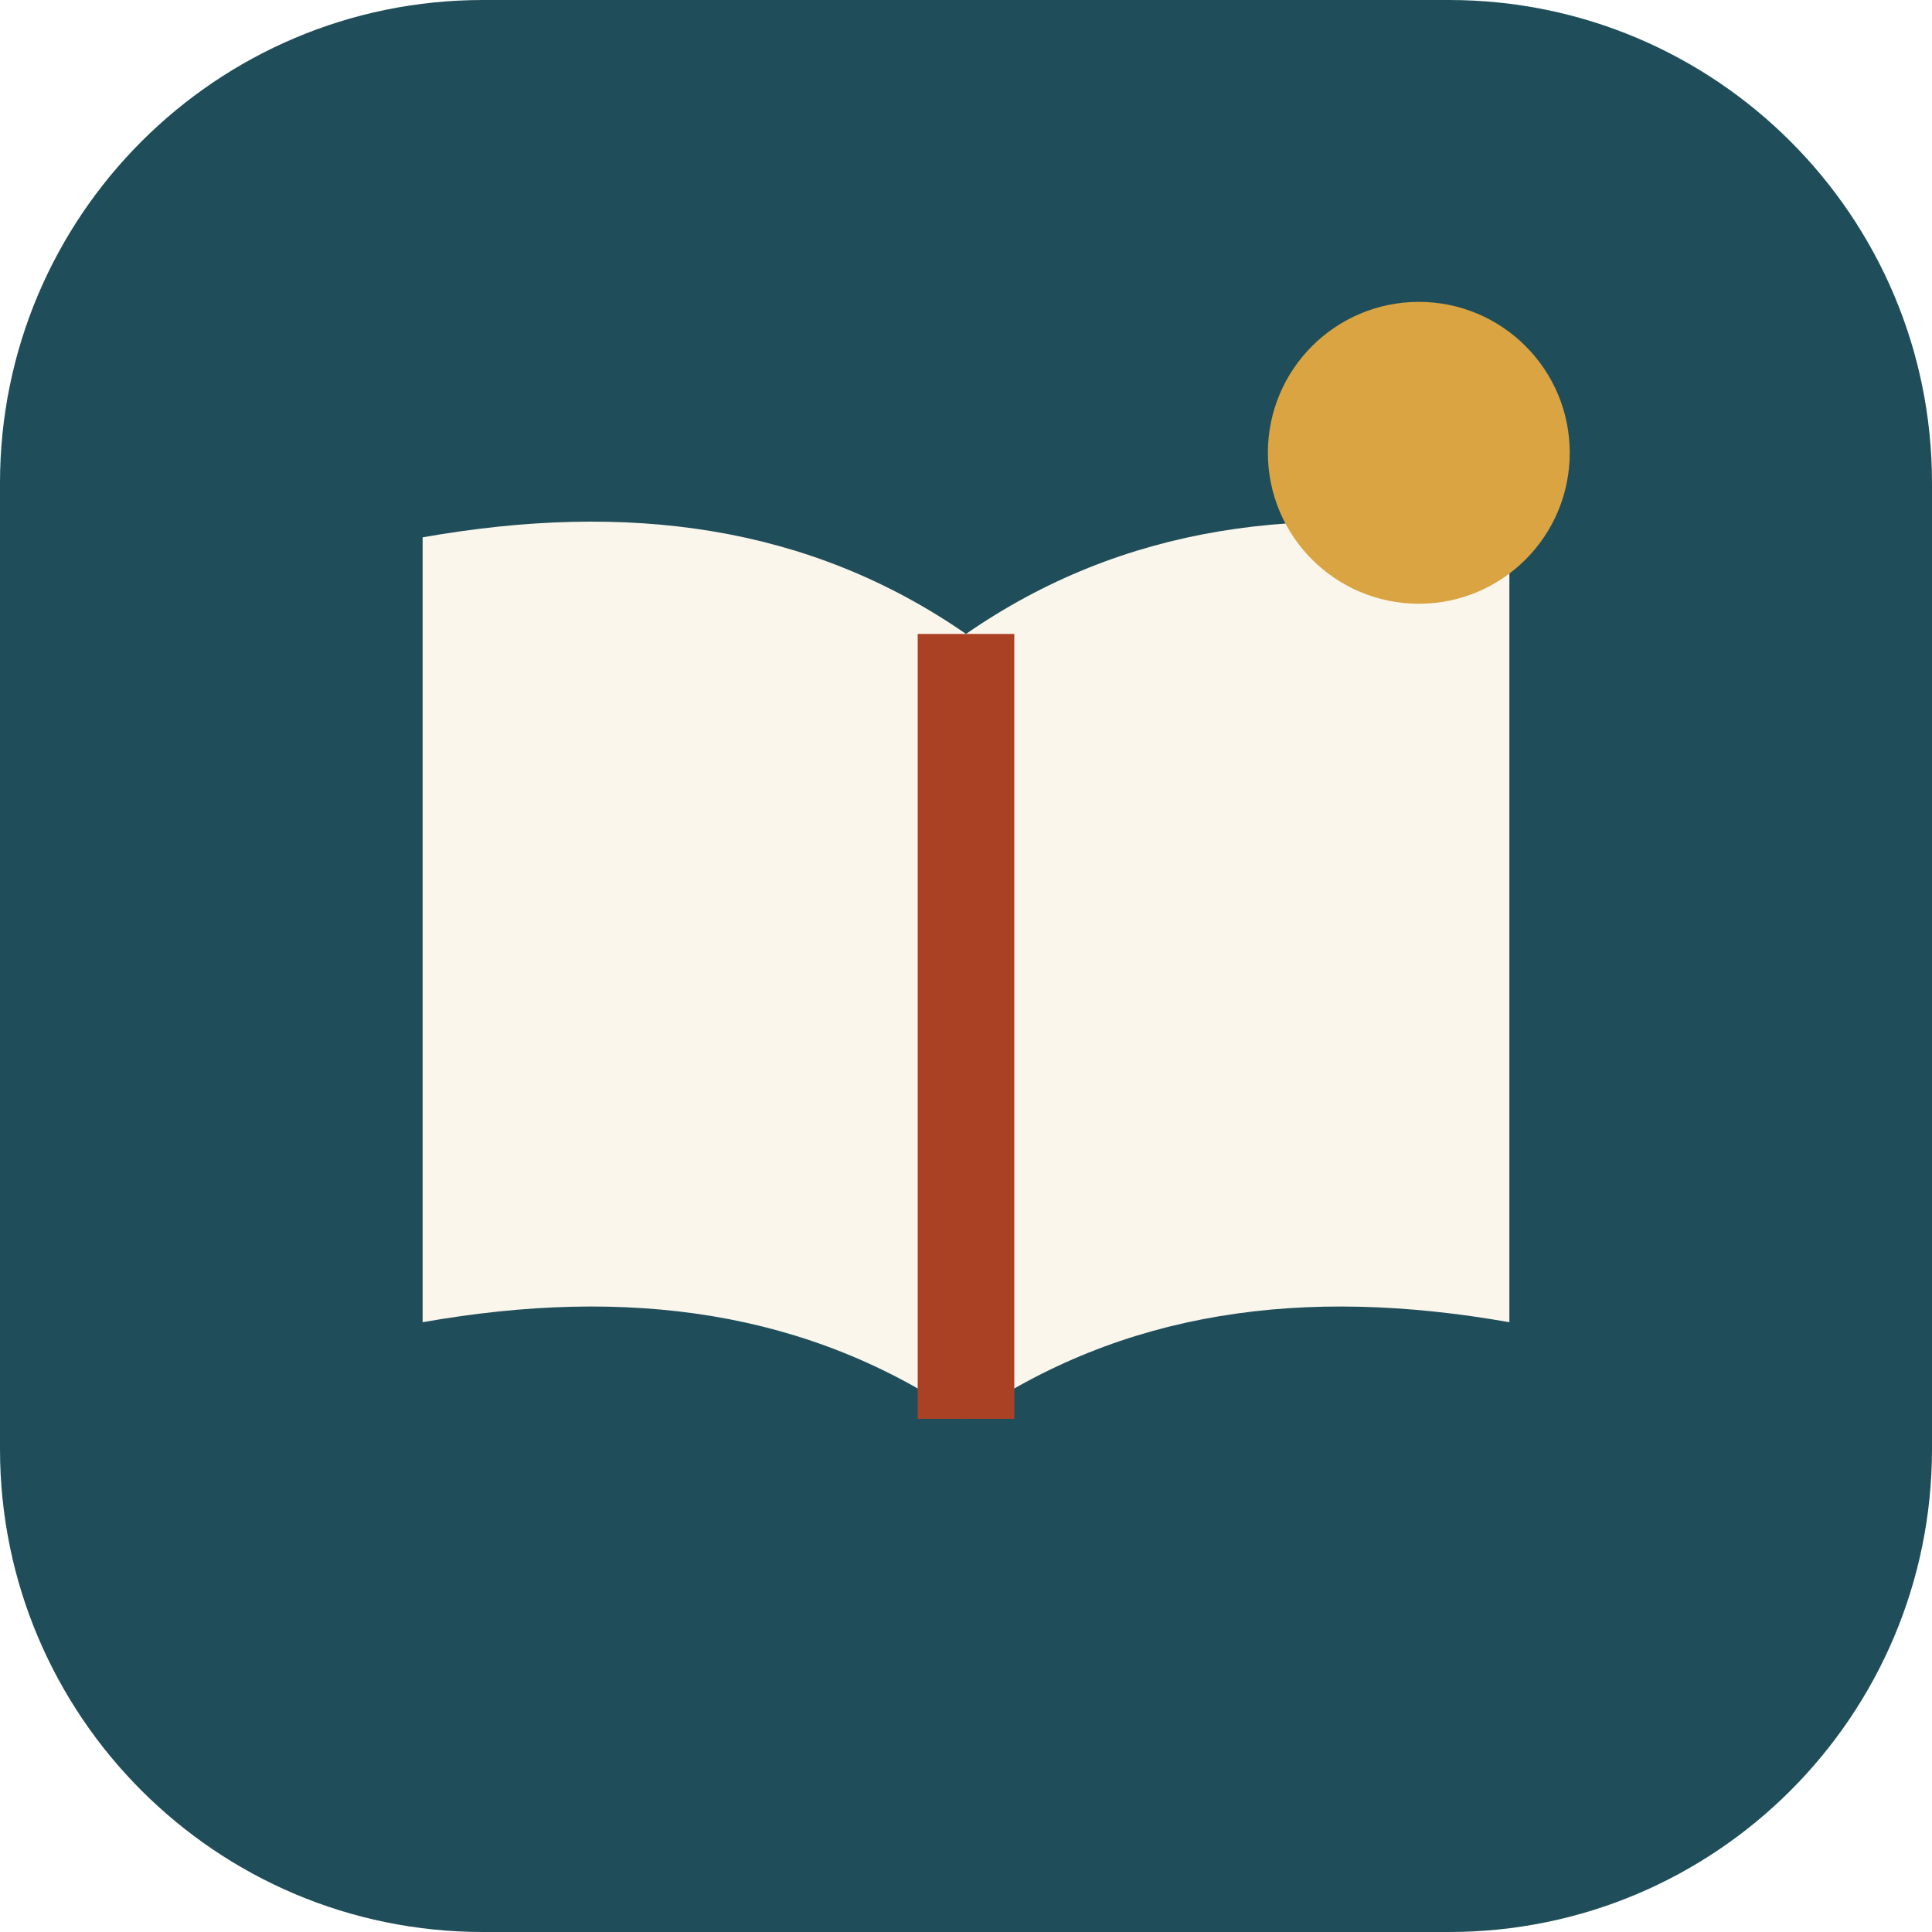
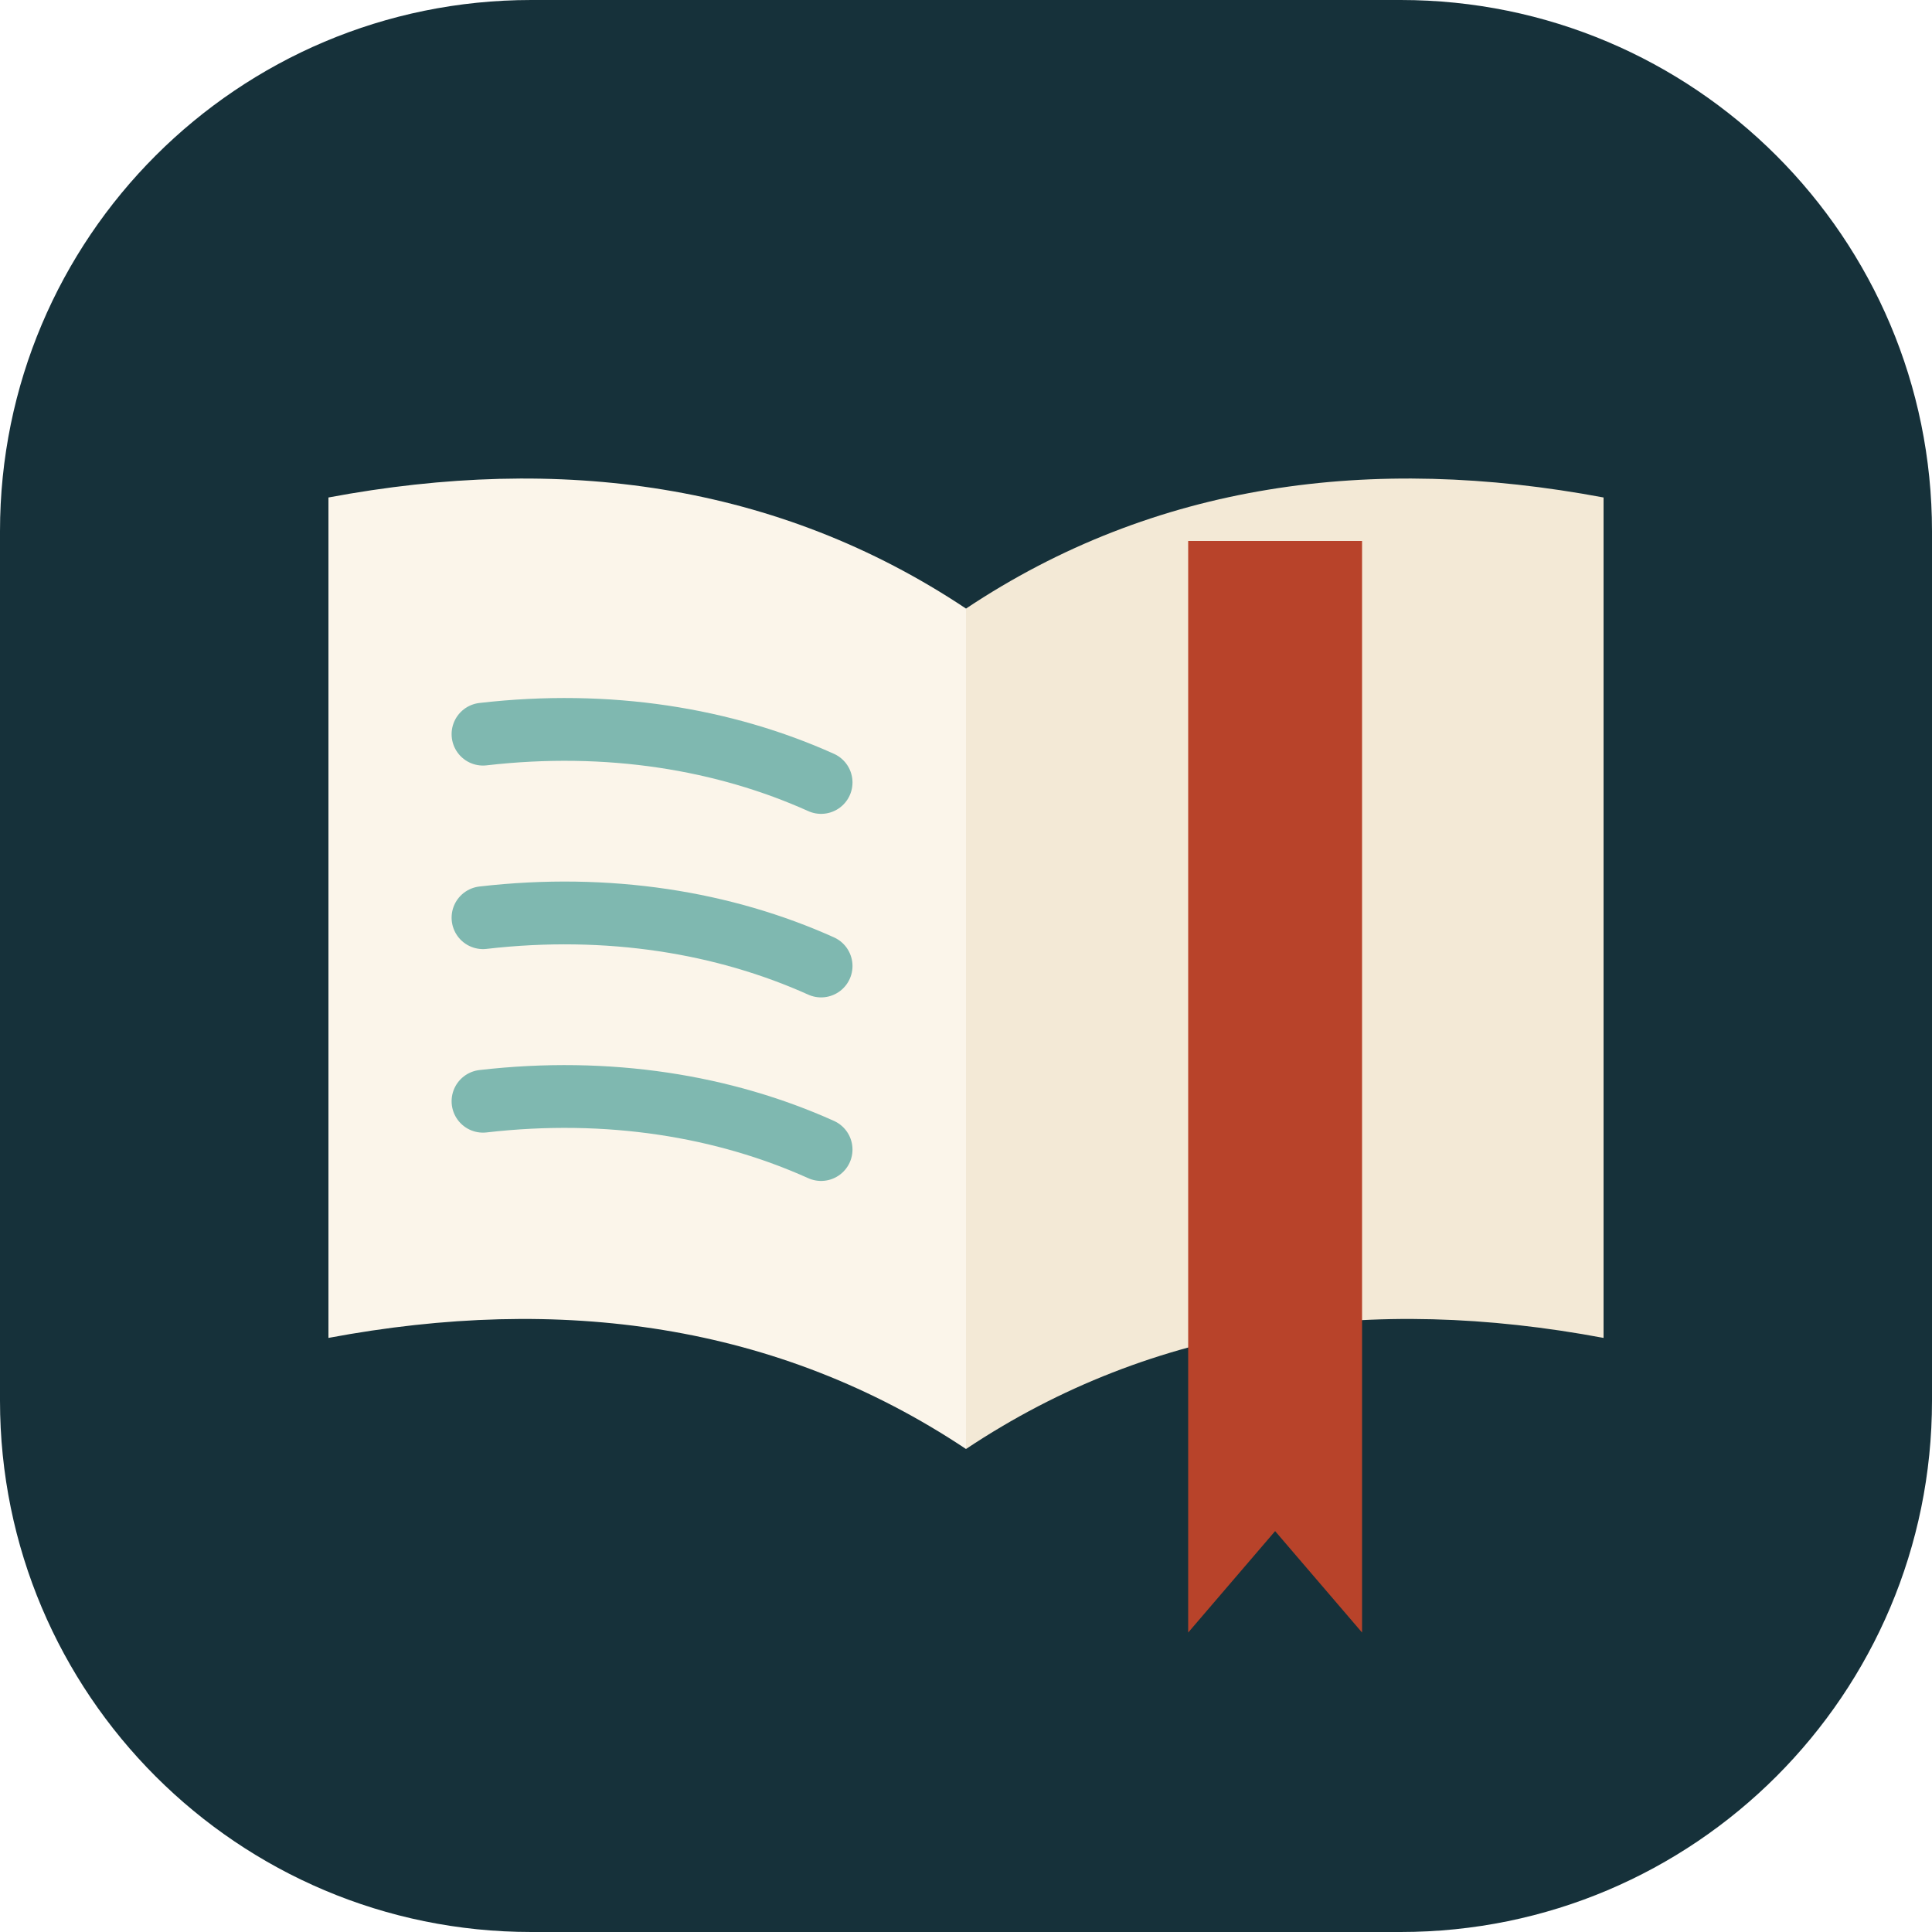
- <svg xmlns="http://www.w3.org/2000/svg" viewBox="0 0 32 32">
-   <rect width="32" height="32" rx="8" fill="#1f4e5a" />
-   <path d="M16 10.5c-2.6-1.8-5.6-2.2-9-1.6v13c3.4-.6 6.4-.2 9 1.6 2.6-1.8 5.6-2.2 9-1.6v-13c-3.4-.6-6.4-.2-9 1.6z" fill="#fbf6ec" />
-   <path d="M16 10.5v13" stroke="#ab4124" stroke-width="1.6" />
-   <circle cx="23.5" cy="7.5" r="2.5" fill="#d9a441" />
+ <svg xmlns="http://www.w3.org/2000/svg" viewBox="0 0 40 40">
+   <rect width="40" height="40" rx="11" fill="#16313a" />
+   <path d="M20 12.6c-3.9-2.6-8.4-3.2-13.2-2.3v17.4c4.8-.9 9.3-.3 13.2 2.3z" fill="#fbf5ea" />
+   <path d="M20 12.6c3.9-2.6 8.4-3.2 13.2-2.3v17.4c-4.8-.9-9.3-.3-13.2 2.3z" fill="#f3e9d6" />
+   <path d="M10 15.2c2.6-.3 5 .1 7 1M10 19c2.6-.3 5 .1 7 1M10 22.8c2.6-.3 5 .1 7 1" stroke="#7fb8b0" stroke-width="1.3" stroke-linecap="round" fill="none" />
+   <path d="M24.6 11.2h3.6v22.6l-1.8-2.1-1.8 2.1z" fill="#b8432a" />
</svg>
